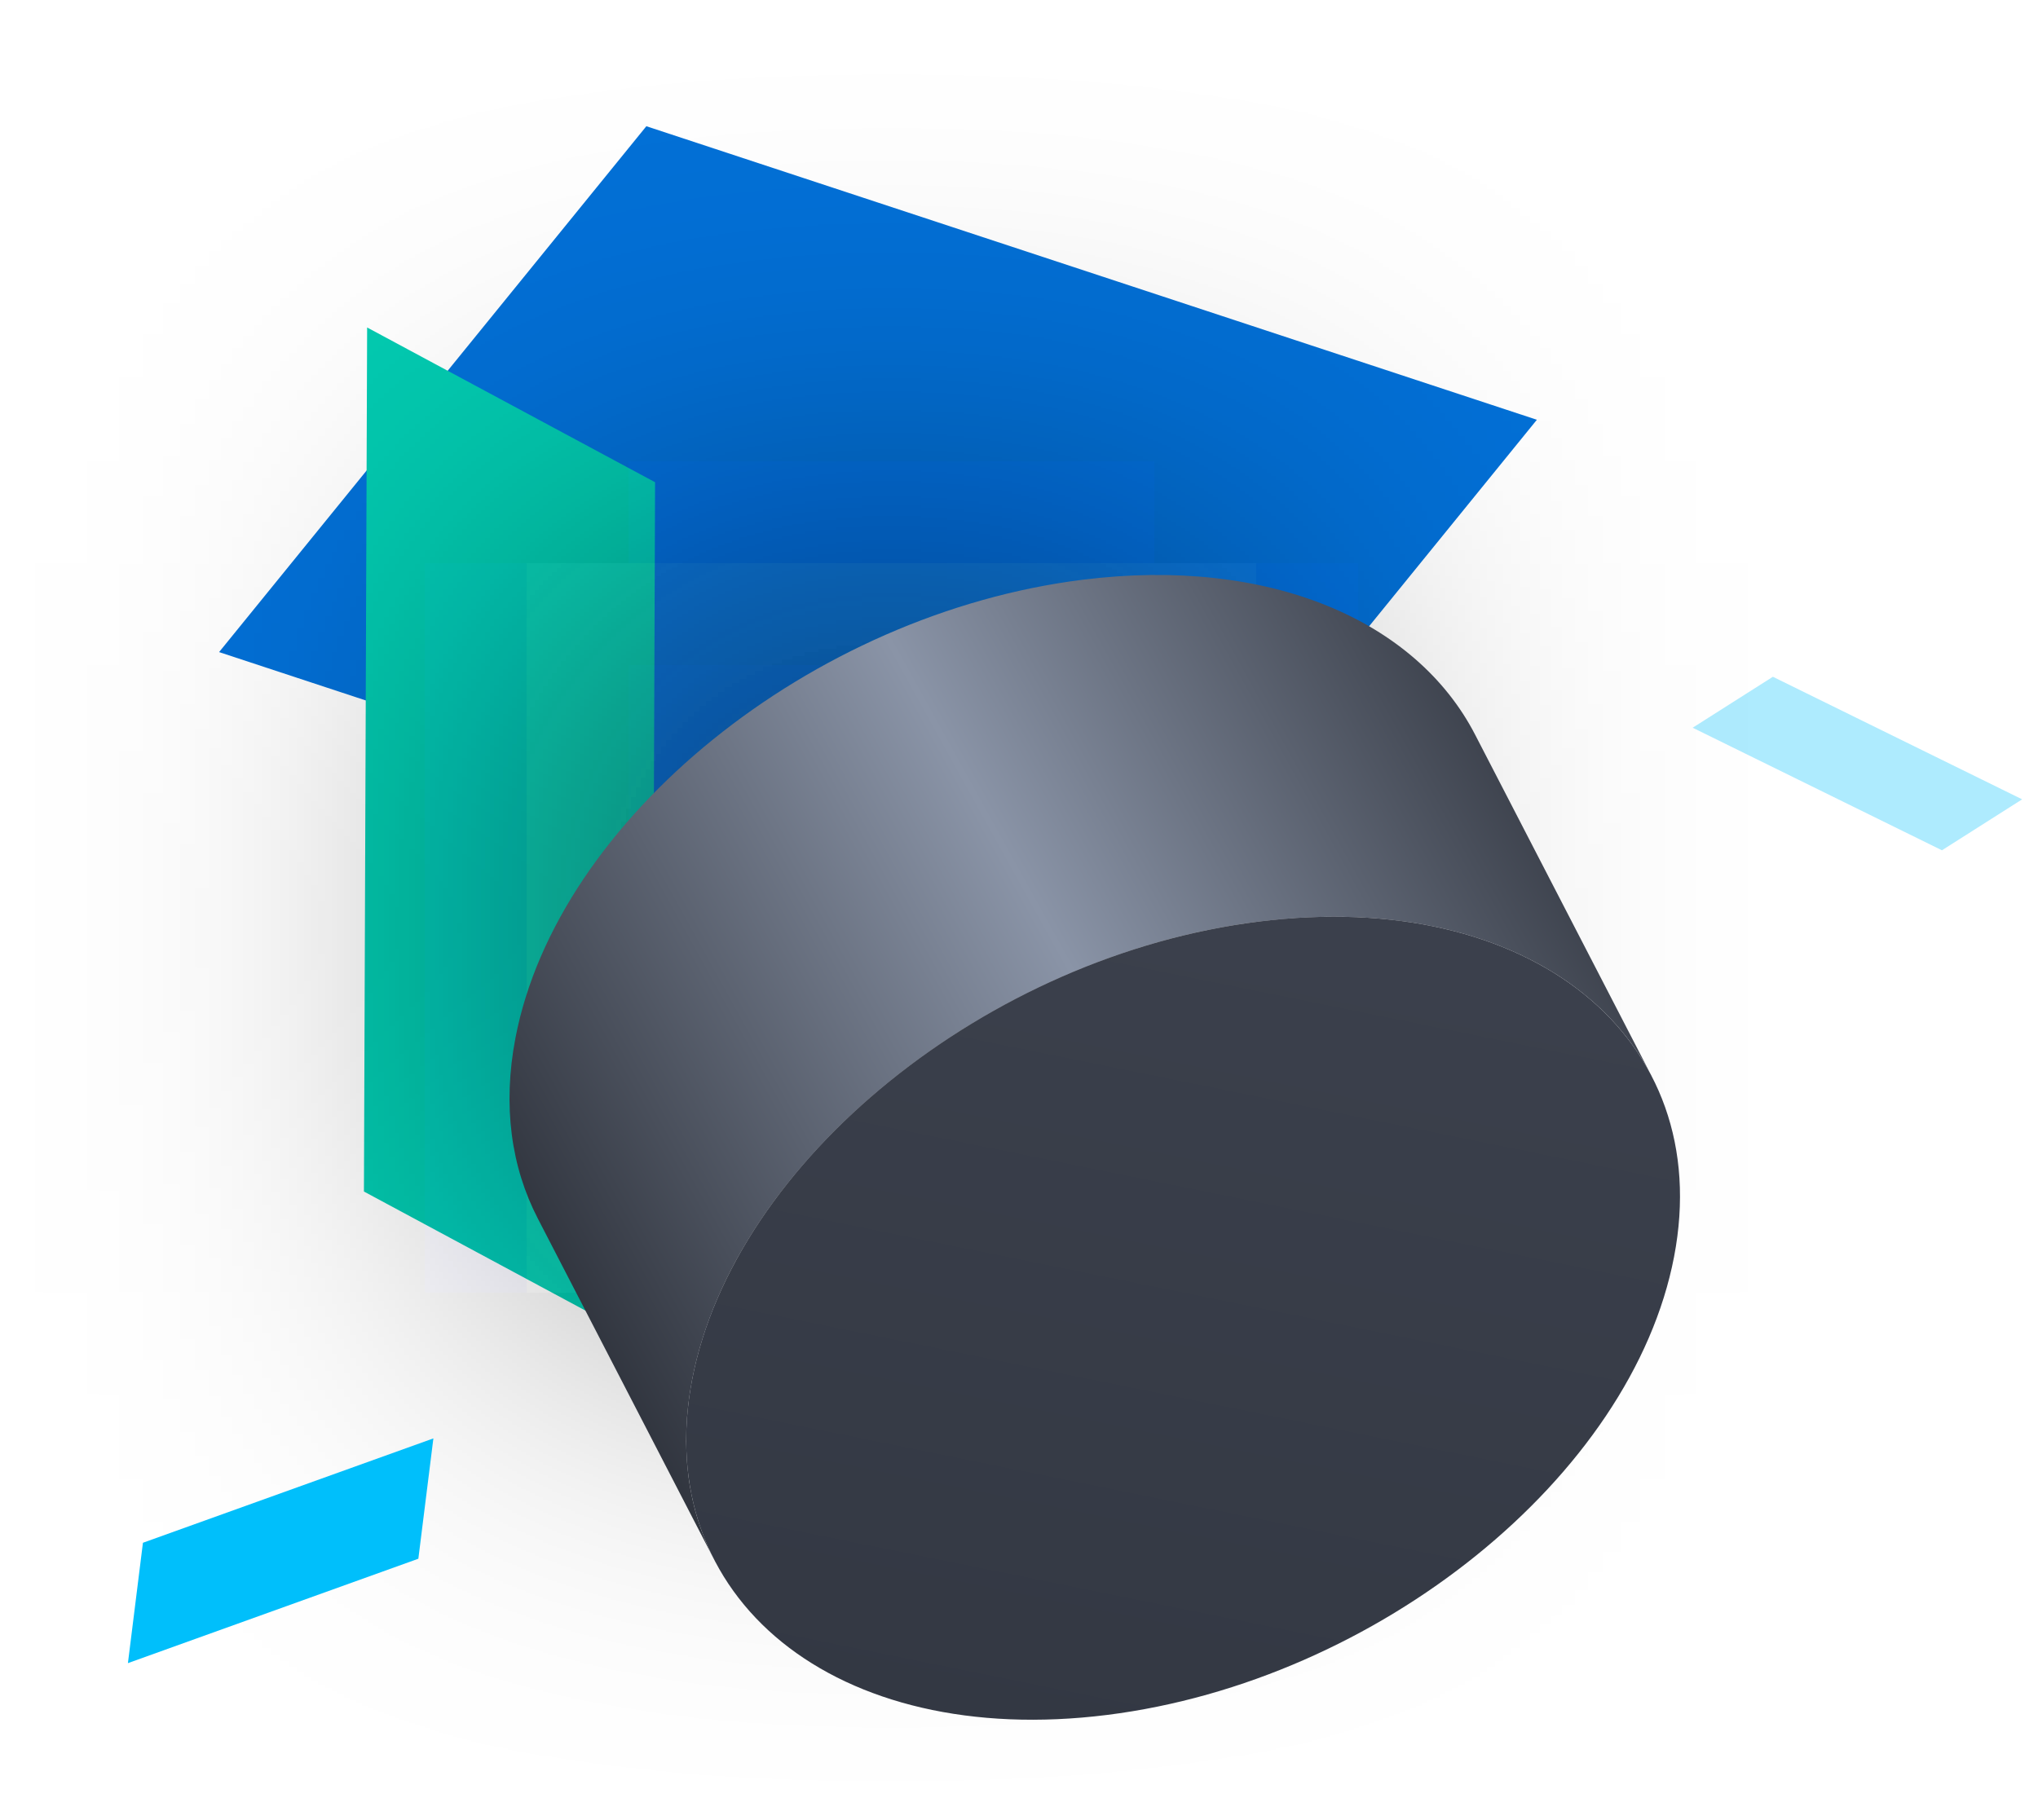
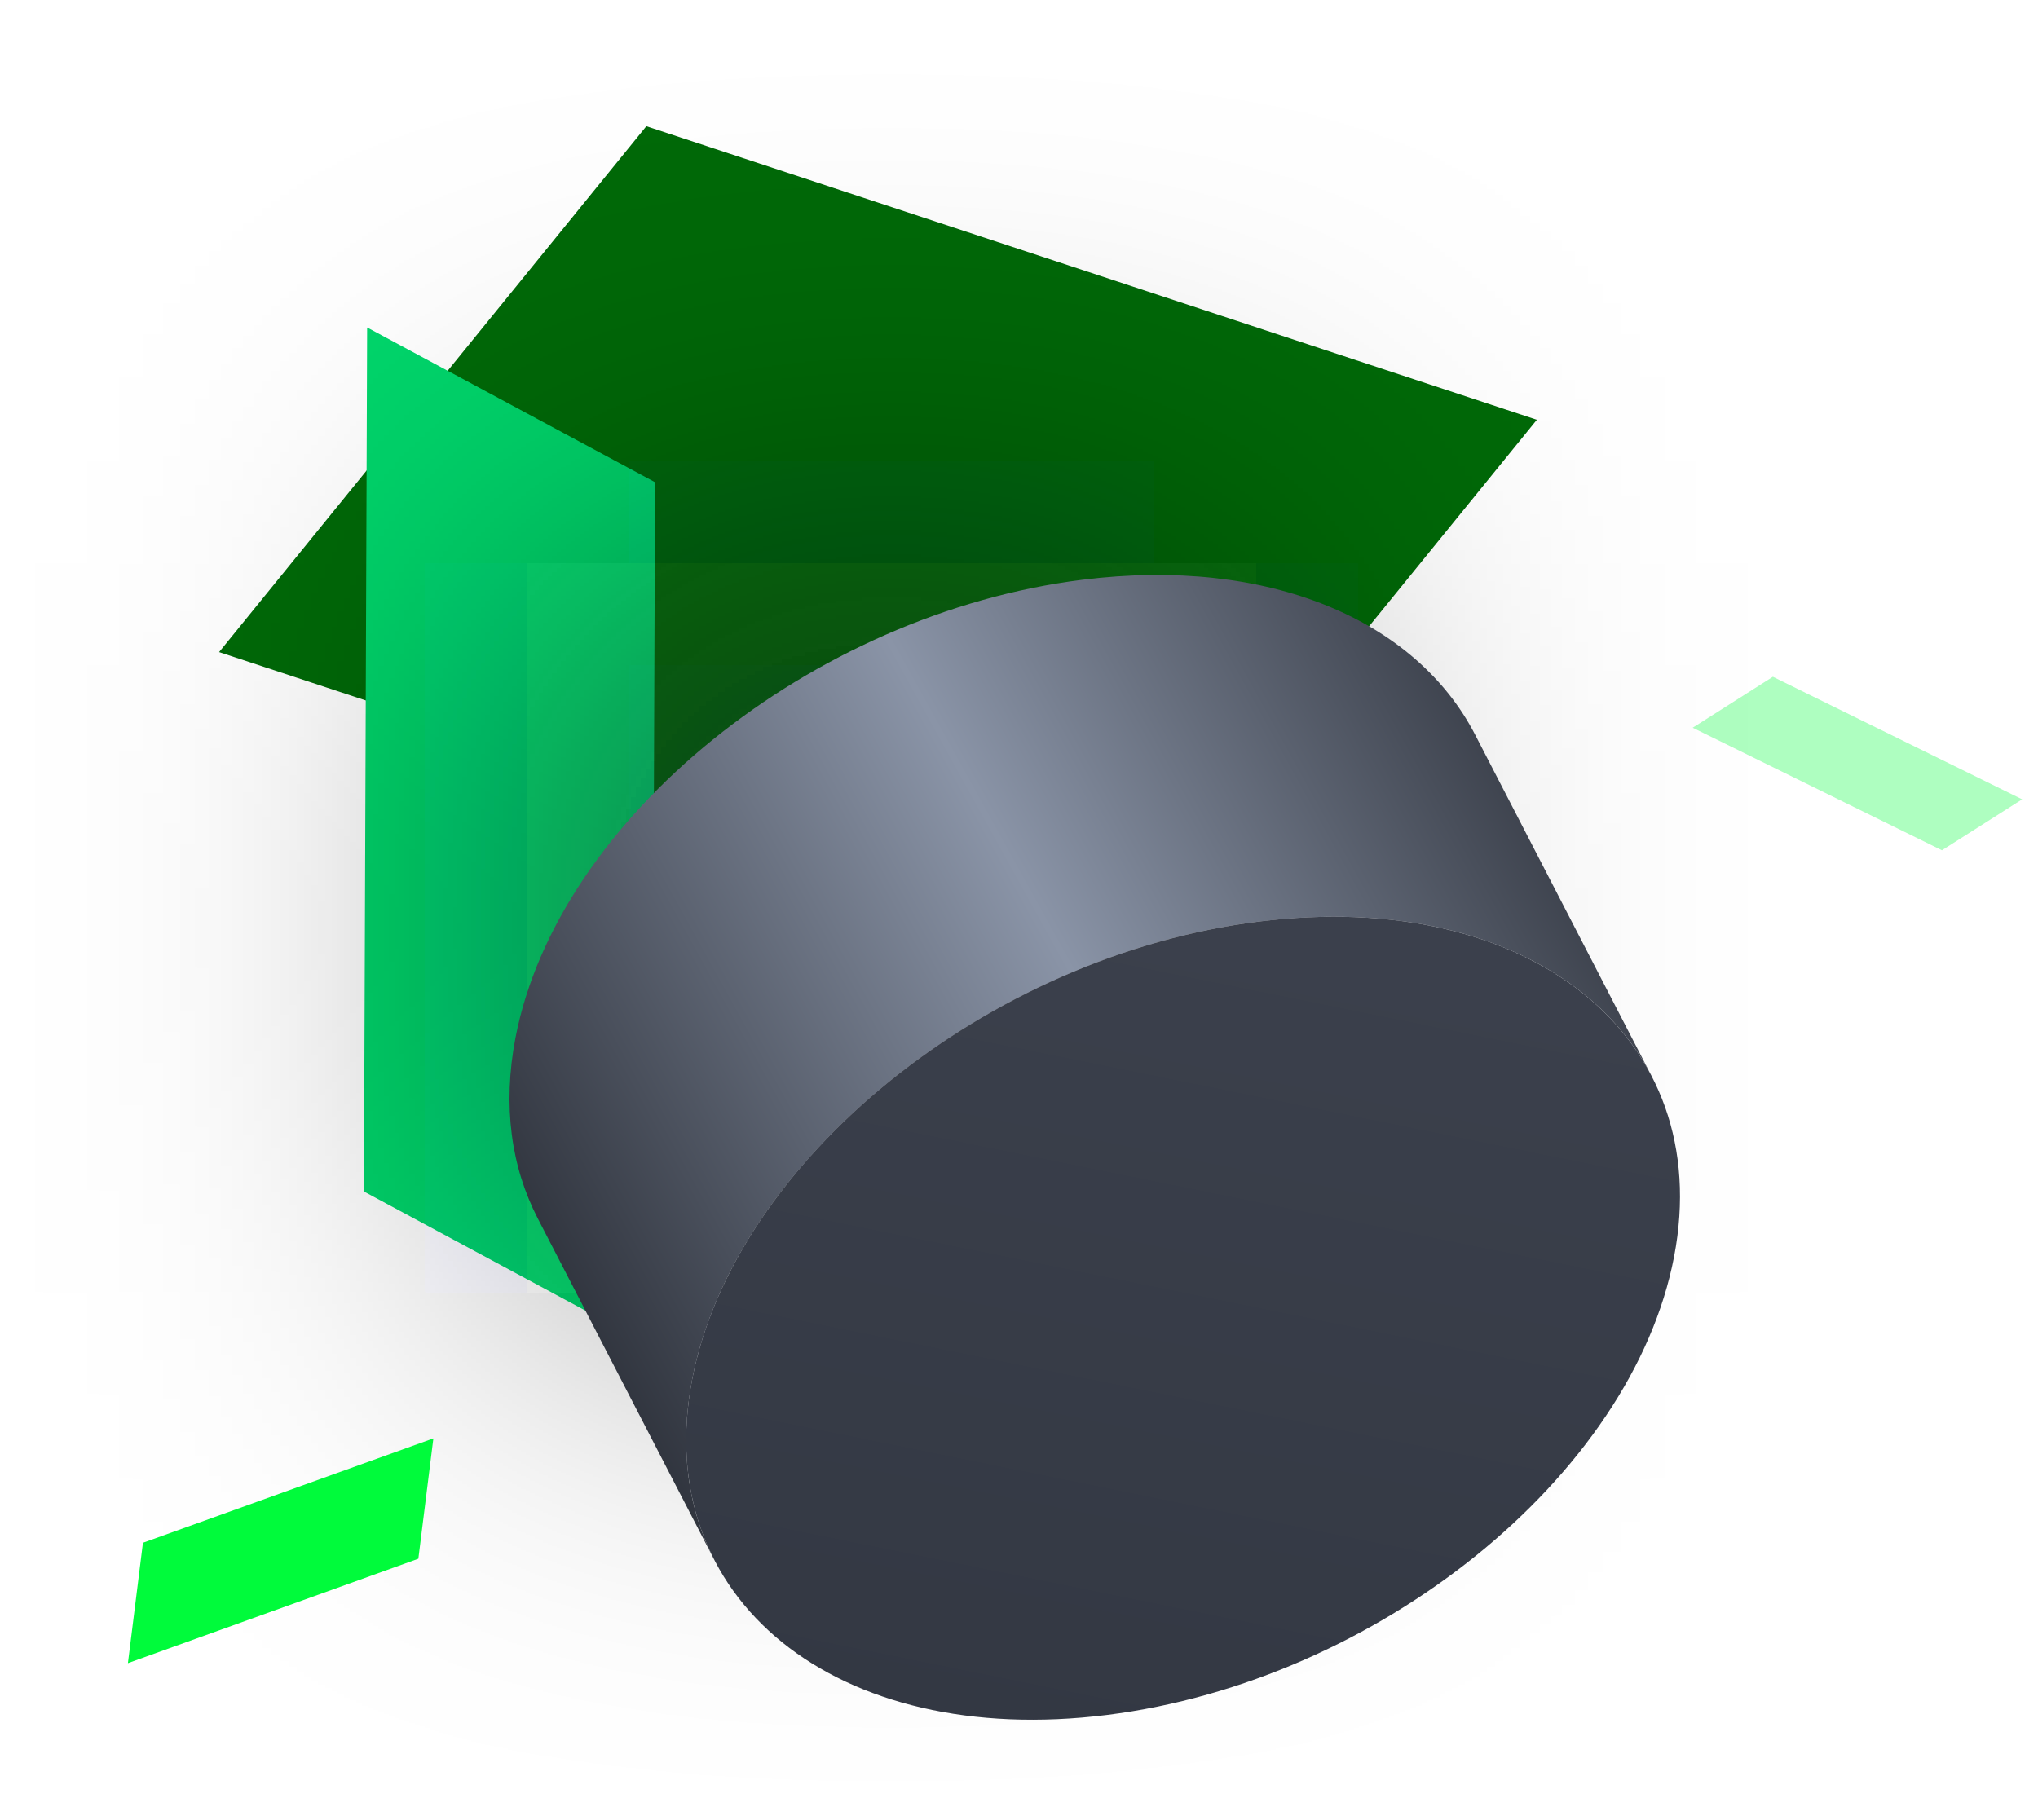
<svg xmlns="http://www.w3.org/2000/svg" xmlns:xlink="http://www.w3.org/1999/xlink" width="112" height="100">
  <defs>
    <filter x="-90%" y="-90%" width="280%" height="280%" filterUnits="objectBoundingBox" id="a">
      <feGaussianBlur stdDeviation="12" in="SourceGraphic" />
    </filter>
    <linearGradient x1="99.316%" y1="21.974%" x2="0%" y2="69.777%" id="b">
      <stop stop-color="#2C3039" offset="0%" />
      <stop stop-color="#8A94A7" offset="48.131%" />
      <stop stop-color="#2C3039" offset="100%" />
    </linearGradient>
    <linearGradient x1="49.892%" y1=".428%" x2="24.856%" y2="100%" id="d">
      <stop stop-color="#3B404C" offset="0%" />
      <stop stop-color="#333843" offset="100%" />
    </linearGradient>
    <path d="M32.833 63.264c-14.9 1.866-25.108-6.384-22.797-18.428 2.31-12.043 16.264-23.319 31.166-25.184C56.103 17.786 66.31 26.036 64 38.08c-2.311 12.043-16.264 23.319-31.167 25.184z" id="c" />
  </defs>
  <g fill="none" fill-rule="evenodd">
-     <path fill="#0270D7" d="M35.521 6.938L12.04 35.843l48.939 16.136L84.46 23.073z" />
-     <path fill="#02CBB1" d="M20 65.494L35.822 74 36 26.506 20.176 18z" />
+     <path fill="#006907" d="M35.521 6.938L12.04 35.843l48.939 16.136L84.46 23.073z" />
+     <path fill="#00d66b" d="M20 65.494L35.822 74 36 26.506 20.176 18z" />
    <g transform="translate(28 31)">
      <path fill-opacity=".48" fill="#1D2026" filter="url(#a)" d="M1 0h40v40H1z" />
      <path d="M11.261 54.752l-9.71-18.785C.096 33.152-.389 29.783.327 26.051 2.637 14.01 16.59 2.732 31.492.867 41.776-.42 49.824 3.11 53.065 9.38l9.71 18.785c-3.242-6.27-11.29-9.8-21.573-8.514C26.3 21.518 12.347 32.793 10.036 44.837c-.716 3.732-.23 7.1 1.225 9.915" fill="url(#b)" />
      <use fill="url(#d)" xlink:href="#c" />
    </g>
-     <path fill="#00BFFB" d="M22.991 85.677l.826-6.614L7.855 84.8l-.825 6.616z" />
-     <path fill-opacity=".32" fill="#00BFFB" d="M106.721 46.737l4.408-2.801-13.699-6.737L93.022 40z" />
+     <path fill="#00fb3b" d="M22.991 85.677l.826-6.614L7.855 84.8l-.825 6.616z" />
+     <path fill-opacity=".32" fill="#00fb3b" d="M106.721 46.737l4.408-2.801-13.699-6.737L93.022 40z" />
  </g>
</svg>
